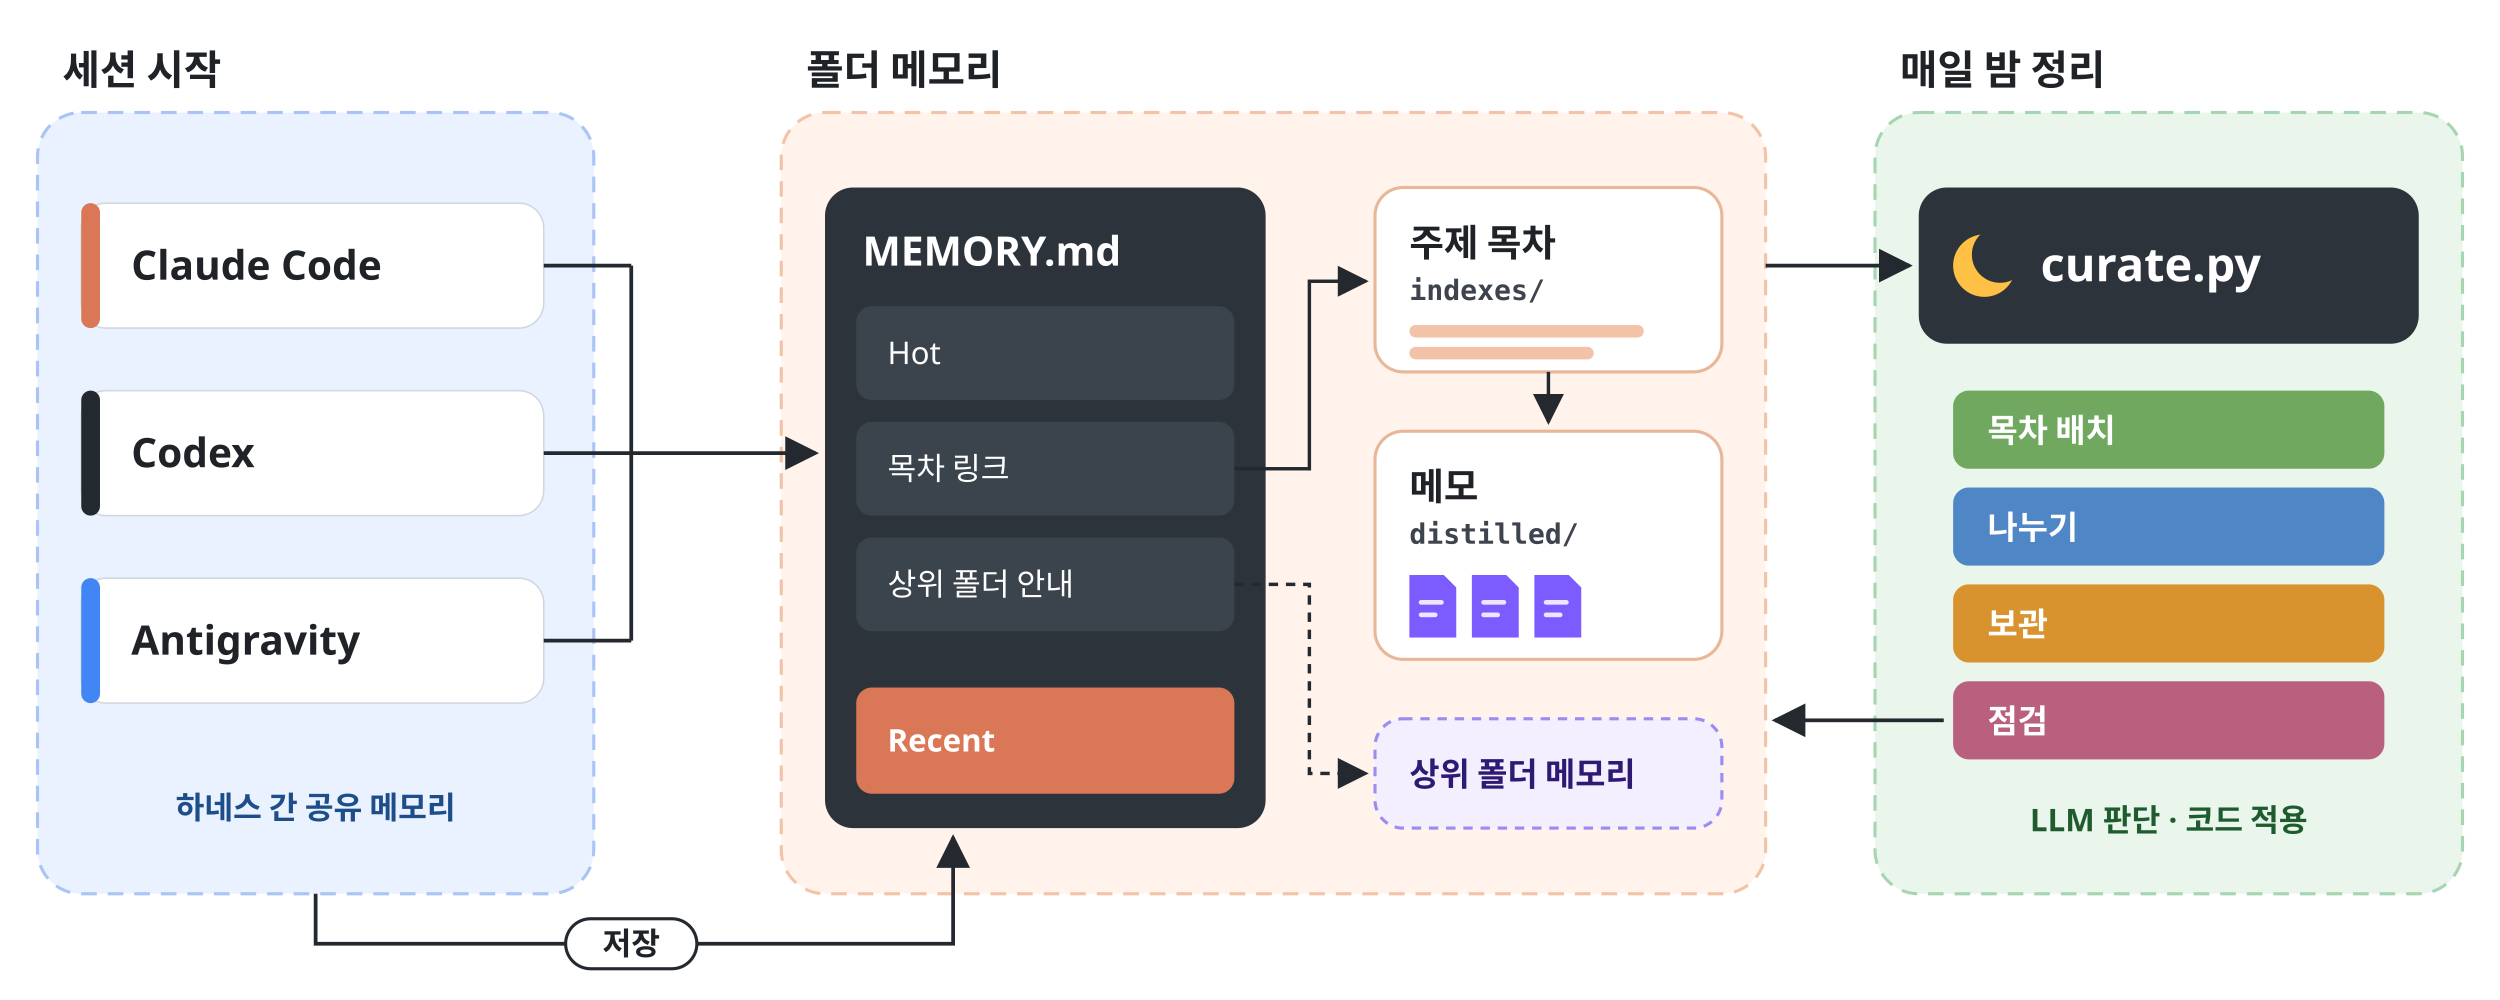
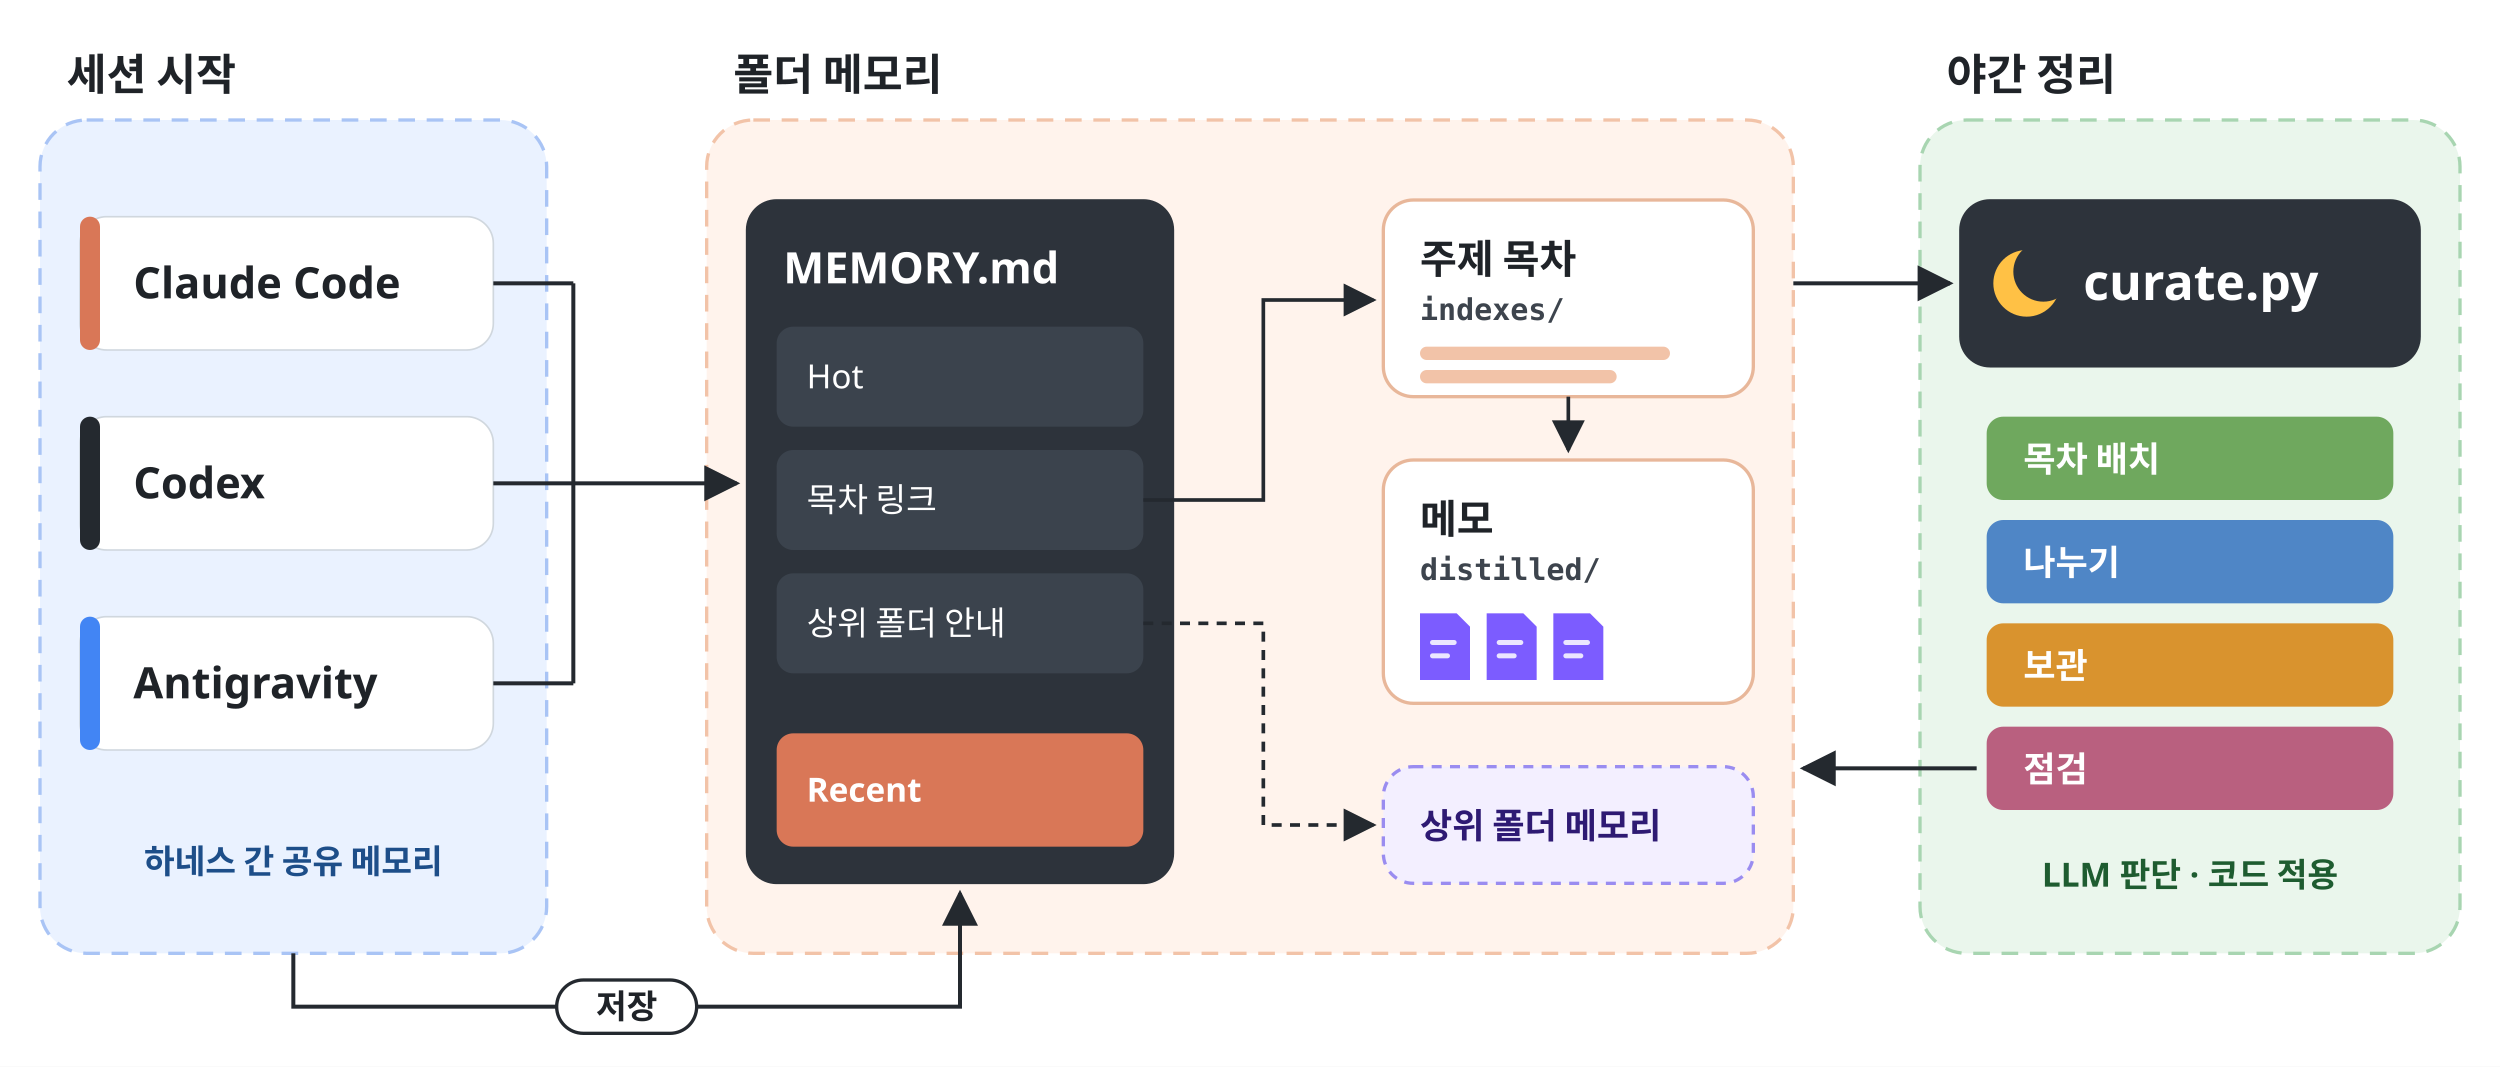
- <svg xmlns="http://www.w3.org/2000/svg" viewBox="0 0 1600 640" width="1600" height="640" font-family="Pretendard, 'Noto Sans KR', 'Malgun Gothic', 'Apple SD Gothic Neo', sans-serif">
+ <svg xmlns="http://www.w3.org/2000/svg" viewBox="0 0 1500 640" width="1500" height="640" font-family="Pretendard, 'Noto Sans KR', 'Malgun Gothic', 'Apple SD Gothic Neo', sans-serif">
  <defs>
    <marker id="ah" viewBox="0 0 10 10" refX="9" refY="5" markerWidth="9" markerHeight="9" orient="auto-start-reverse">
      <path d="M0,0 L10,5 L0,10 z" fill="#24292F" />
    </marker>
  </defs>
-   <rect width="1600" height="640" fill="#FFFFFF" />
+   <rect width="1500" height="640" fill="#FFFFFF" />
  <g font-size="26" font-weight="700" fill="#1F2328">
    <text x="40" y="54">세션 시작</text>
-     <text x="516" y="54">폴더 메모리</text>
-     <text x="1216" y="54">매일 밤 정리</text>
+     <text x="440" y="54">폴더 메모리</text>
+     <text x="1168" y="54">야간 정리</text>
  </g>
-   <rect x="24" y="72" width="356" height="500" rx="28" fill="#EAF2FF" stroke="#A9C4F5" stroke-width="2" stroke-dasharray="10 7" />
-   <rect x="500" y="72" width="630" height="500" rx="28" fill="#FFF3EC" stroke="#F2C3A8" stroke-width="2" stroke-dasharray="10 7" />
-   <rect x="1200" y="72" width="376" height="500" rx="28" fill="#EAF6EC" stroke="#A8D5B1" stroke-width="2" stroke-dasharray="10 7" />
+   <rect x="24" y="72" width="304" height="500" rx="28" fill="#EAF2FF" stroke="#A9C4F5" stroke-width="2" stroke-dasharray="10 7" />
+   <rect x="424" y="72" width="652" height="500" rx="28" fill="#FFF3EC" stroke="#F2C3A8" stroke-width="2" stroke-dasharray="10 7" />
+   <rect x="1152" y="72" width="324" height="500" rx="28" fill="#EAF6EC" stroke="#A8D5B1" stroke-width="2" stroke-dasharray="10 7" />
  <g font-size="26" font-weight="700" fill="#1F2328">
-     <rect x="52" y="130" width="296" height="80" rx="16" fill="#FFFFFF" stroke="#D0D7DE" />
-     <rect x="52" y="130" width="12" height="80" rx="6" fill="#D97757" />
-     <text x="84" y="179">Claude Code</text>
-     <rect x="52" y="250" width="296" height="80" rx="16" fill="#FFFFFF" stroke="#D0D7DE" />
-     <rect x="52" y="250" width="12" height="80" rx="6" fill="#24292F" />
-     <text x="84" y="299">Codex</text>
-     <rect x="52" y="370" width="296" height="80" rx="16" fill="#FFFFFF" stroke="#D0D7DE" />
-     <rect x="52" y="370" width="12" height="80" rx="6" fill="#4285F4" />
-     <text x="84" y="419">Antigravity</text>
+     <rect x="48" y="130" width="248" height="80" rx="16" fill="#FFFFFF" stroke="#D0D7DE" />
+     <rect x="48" y="130" width="12" height="80" rx="6" fill="#D97757" />
+     <text x="80" y="179">Claude Code</text>
+     <rect x="48" y="250" width="248" height="80" rx="16" fill="#FFFFFF" stroke="#D0D7DE" />
+     <rect x="48" y="250" width="12" height="80" rx="6" fill="#24292F" />
+     <text x="80" y="299">Codex</text>
+     <rect x="48" y="370" width="248" height="80" rx="16" fill="#FFFFFF" stroke="#D0D7DE" />
+     <rect x="48" y="370" width="12" height="80" rx="6" fill="#4285F4" />
+     <text x="80" y="419">Antigravity</text>
  </g>
-   <text x="202" y="524" font-size="20" font-weight="700" fill="#1D4E89" text-anchor="middle">하네스 간 공유 메모리</text>
+   <text x="176" y="524" font-size="20" font-weight="700" fill="#1D4E89" text-anchor="middle">하네스 간 공유 메모리</text>
  <g>
-     <rect x="528" y="120" width="282" height="410" rx="18" fill="#2D333B" />
-     <text x="552" y="170" font-size="26" font-weight="700" fill="#FFFFFF">MEMORY.md</text>
+     <rect x="448" y="120" width="256" height="410" rx="18" fill="#2D333B" stroke="#2D333B" />
+     <text x="470" y="170" font-size="26" font-weight="700" fill="#FFFFFF">MEMORY.md</text>
    <g font-size="20" fill="#FFFFFF">
-       <rect x="548" y="196" width="242" height="60" rx="10" fill="#3B434D" />
-       <text x="568" y="233">Hot</text>
-       <rect x="548" y="270" width="242" height="60" rx="10" fill="#3B434D" />
-       <text x="568" y="307">목차 링크</text>
-       <rect x="548" y="344" width="242" height="60" rx="10" fill="#3B434D" />
-       <text x="568" y="381">상위 폴더 안내</text>
-       <rect x="548" y="440" width="242" height="68" rx="10" fill="#D97757" />
-       <text x="568" y="481" font-weight="700">Recent</text>
+       <rect x="466" y="196" width="220" height="60" rx="10" fill="#3B434D" />
+       <text x="484" y="233">Hot</text>
+       <rect x="466" y="270" width="220" height="60" rx="10" fill="#3B434D" />
+       <text x="484" y="307">목차 링크</text>
+       <rect x="466" y="344" width="220" height="60" rx="10" fill="#3B434D" />
+       <text x="484" y="381">상위 폴더 안내</text>
+       <rect x="466" y="440" width="220" height="68" rx="10" fill="#D97757" />
+       <text x="484" y="481" font-weight="700">Recent</text>
    </g>
  </g>
  <g>
-     <rect x="880" y="120" width="222" height="118" rx="18" fill="#FFFFFF" stroke="#E8B79A" stroke-width="2" />
-     <text x="902" y="164" font-size="24" font-weight="700" fill="#1F2328">주제 목차</text>
-     <text x="902" y="192" font-size="18" font-weight="600" fill="#3D444D" font-family="Consolas, 'D2Coding', monospace">indexes/</text>
-     <rect x="902" y="208" width="150" height="8" rx="4" fill="#F2C3A8" />
-     <rect x="902" y="222" width="118" height="8" rx="4" fill="#F2C3A8" />
-     <rect x="880" y="276" width="222" height="146" rx="18" fill="#FFFFFF" stroke="#E8B79A" stroke-width="2" />
-     <text x="902" y="320" font-size="24" font-weight="700" fill="#1F2328">메모</text>
-     <text x="902" y="348" font-size="18" font-weight="600" fill="#3D444D" font-family="Consolas, 'D2Coding', monospace">distilled/</text>
+     <rect x="830" y="120" width="222" height="118" rx="18" fill="#FFFFFF" stroke="#E8B79A" stroke-width="2" />
+     <text x="852" y="164" font-size="24" font-weight="700" fill="#1F2328">주제 목차</text>
+     <text x="852" y="192" font-size="18" font-weight="600" fill="#3D444D" font-family="Consolas, 'D2Coding', monospace">indexes/</text>
+     <rect x="852" y="208" width="150" height="8" rx="4" fill="#F2C3A8" />
+     <rect x="852" y="222" width="118" height="8" rx="4" fill="#F2C3A8" />
+     <rect x="830" y="276" width="222" height="146" rx="18" fill="#FFFFFF" stroke="#E8B79A" stroke-width="2" />
+     <text x="852" y="320" font-size="24" font-weight="700" fill="#1F2328">메모</text>
+     <text x="852" y="348" font-size="18" font-weight="600" fill="#3D444D" font-family="Consolas, 'D2Coding', monospace">distilled/</text>
    <g fill="#7C5CFF">
-       <path d="M902 368 h22 l8 8 v32 h-30 z" />
-       <path d="M942 368 h22 l8 8 v32 h-30 z" />
-       <path d="M982 368 h22 l8 8 v32 h-30 z" />
+       <path d="M852 368 h22 l8 8 v32 h-30 z" />
+       <path d="M892 368 h22 l8 8 v32 h-30 z" />
+       <path d="M932 368 h22 l8 8 v32 h-30 z" />
    </g>
    <g fill="#FFFFFF" opacity="0.85">
-       <rect x="908" y="384" width="16" height="3" rx="1.5" />
-       <rect x="908" y="392" width="12" height="3" rx="1.5" />
-       <rect x="948" y="384" width="16" height="3" rx="1.5" />
-       <rect x="948" y="392" width="12" height="3" rx="1.5" />
-       <rect x="988" y="384" width="16" height="3" rx="1.5" />
-       <rect x="988" y="392" width="12" height="3" rx="1.5" />
+       <rect x="858" y="384" width="16" height="3" rx="1.5" />
+       <rect x="858" y="392" width="12" height="3" rx="1.5" />
+       <rect x="898" y="384" width="16" height="3" rx="1.5" />
+       <rect x="898" y="392" width="12" height="3" rx="1.5" />
+       <rect x="938" y="384" width="16" height="3" rx="1.5" />
+       <rect x="938" y="392" width="12" height="3" rx="1.5" />
    </g>
-     <rect x="880" y="460" width="222" height="70" rx="18" fill="#F3EFFF" stroke="#9A8CF0" stroke-width="2" stroke-dasharray="6 5" />
-     <text x="902" y="503" font-size="21" font-weight="700" fill="#2E1A73">상위 폴더 메모리</text>
+     <rect x="830" y="460" width="222" height="70" rx="18" fill="#F3EFFF" stroke="#9A8CF0" stroke-width="2" stroke-dasharray="6 5" />
+     <text x="852" y="503" font-size="21" font-weight="700" fill="#2E1A73">상위 폴더 메모리</text>
  </g>
  <g stroke="#24292F" stroke-width="2.2" fill="none">
-     <path d="M790 300 H838 V180 H874" marker-end="url(#ah)" />
-     <path d="M991 238 V270" marker-end="url(#ah)" />
-     <path d="M790 374 H838 V495 H874" stroke-dasharray="6 5" marker-end="url(#ah)" />
+     <path d="M686 300 H758 V180 H824" marker-end="url(#ah)" />
+     <path d="M941 238 V270" marker-end="url(#ah)" />
+     <path d="M686 374 H758 V495 H824" stroke-dasharray="6 5" marker-end="url(#ah)" />
  </g>
  <g>
-     <rect x="1228" y="120" width="320" height="100" rx="18" fill="#2D333B" />
-     <circle cx="1270" cy="170" r="20" fill="#FFC145" />
-     <circle cx="1280" cy="163" r="18" fill="#2D333B" />
-     <text x="1306" y="180" font-size="30" font-weight="700" fill="#FFFFFF">curate.py</text>
+     <rect x="1176" y="120" width="276" height="100" rx="18" fill="#2D333B" stroke="#2D333B" />
+     <circle cx="1216" cy="170" r="20" fill="#FFC145" />
+     <circle cx="1226" cy="163" r="18" fill="#2D333B" />
+     <text x="1250" y="180" font-size="30" font-weight="700" fill="#FFFFFF">curate.py</text>
    <g font-size="21" font-weight="700" fill="#FFFFFF">
-       <rect x="1250" y="250" width="276" height="50" rx="10" fill="#6FA85E" />
-       <text x="1272" y="283">목차 배치</text>
-       <rect x="1250" y="312" width="276" height="50" rx="10" fill="#4F86C6" />
-       <text x="1272" y="345">나누기</text>
-       <rect x="1250" y="374" width="276" height="50" rx="10" fill="#D9932E" />
-       <text x="1272" y="407">보관</text>
-       <rect x="1250" y="436" width="276" height="50" rx="10" fill="#B9607F" />
-       <text x="1272" y="469">점검</text>
+       <rect x="1192" y="250" width="244" height="50" rx="10" fill="#6FA85E" />
+       <text x="1214" y="283">목차 배치</text>
+       <rect x="1192" y="312" width="244" height="50" rx="10" fill="#4F86C6" />
+       <text x="1214" y="345">나누기</text>
+       <rect x="1192" y="374" width="244" height="50" rx="10" fill="#D9932E" />
+       <text x="1214" y="407">보관</text>
+       <rect x="1192" y="436" width="244" height="50" rx="10" fill="#B9607F" />
+       <text x="1214" y="469">점검</text>
    </g>
-     <text x="1388" y="532" font-size="20" font-weight="700" fill="#1E5C30" text-anchor="middle">LLM 판단 · 코드 적용</text>
+     <text x="1314" y="532" font-size="20" font-weight="700" fill="#1E5C30" text-anchor="middle">LLM 판단 · 코드 적용</text>
  </g>
  <g stroke="#24292F" stroke-width="2.4" fill="none">
-     <path d="M348 170 H404 M348 290 H404 M348 410 H404 M404 170 V410" />
-     <path d="M404 290 H522" marker-end="url(#ah)" />
-     <path d="M202 572 V604 H610 V536" marker-end="url(#ah)" />
-     <path d="M1130 170 H1222" marker-end="url(#ah)" />
-     <path d="M1244 461 H1136" marker-end="url(#ah)" />
+     <path d="M296 170 H344 M296 290 H344 M296 410 H344 M344 170 V410" />
+     <path d="M344 290 H442" marker-end="url(#ah)" />
+     <path d="M176 572 V604 H576 V536" marker-end="url(#ah)" />
+     <path d="M1076 170 H1170" marker-end="url(#ah)" />
+     <path d="M1186 461 H1082" marker-end="url(#ah)" />
  </g>
-   <rect x="362" y="588" width="84" height="32" rx="16" fill="#FFFFFF" stroke="#24292F" stroke-width="2" />
-   <text x="404" y="611" font-size="20" font-weight="700" fill="#1F2328" text-anchor="middle">저장</text>
+   <rect x="334" y="588" width="84" height="32" rx="16" fill="#FFFFFF" stroke="#24292F" stroke-width="2" />
+   <text x="376" y="611" font-size="20" font-weight="700" fill="#1F2328" text-anchor="middle">저장</text>
</svg>
